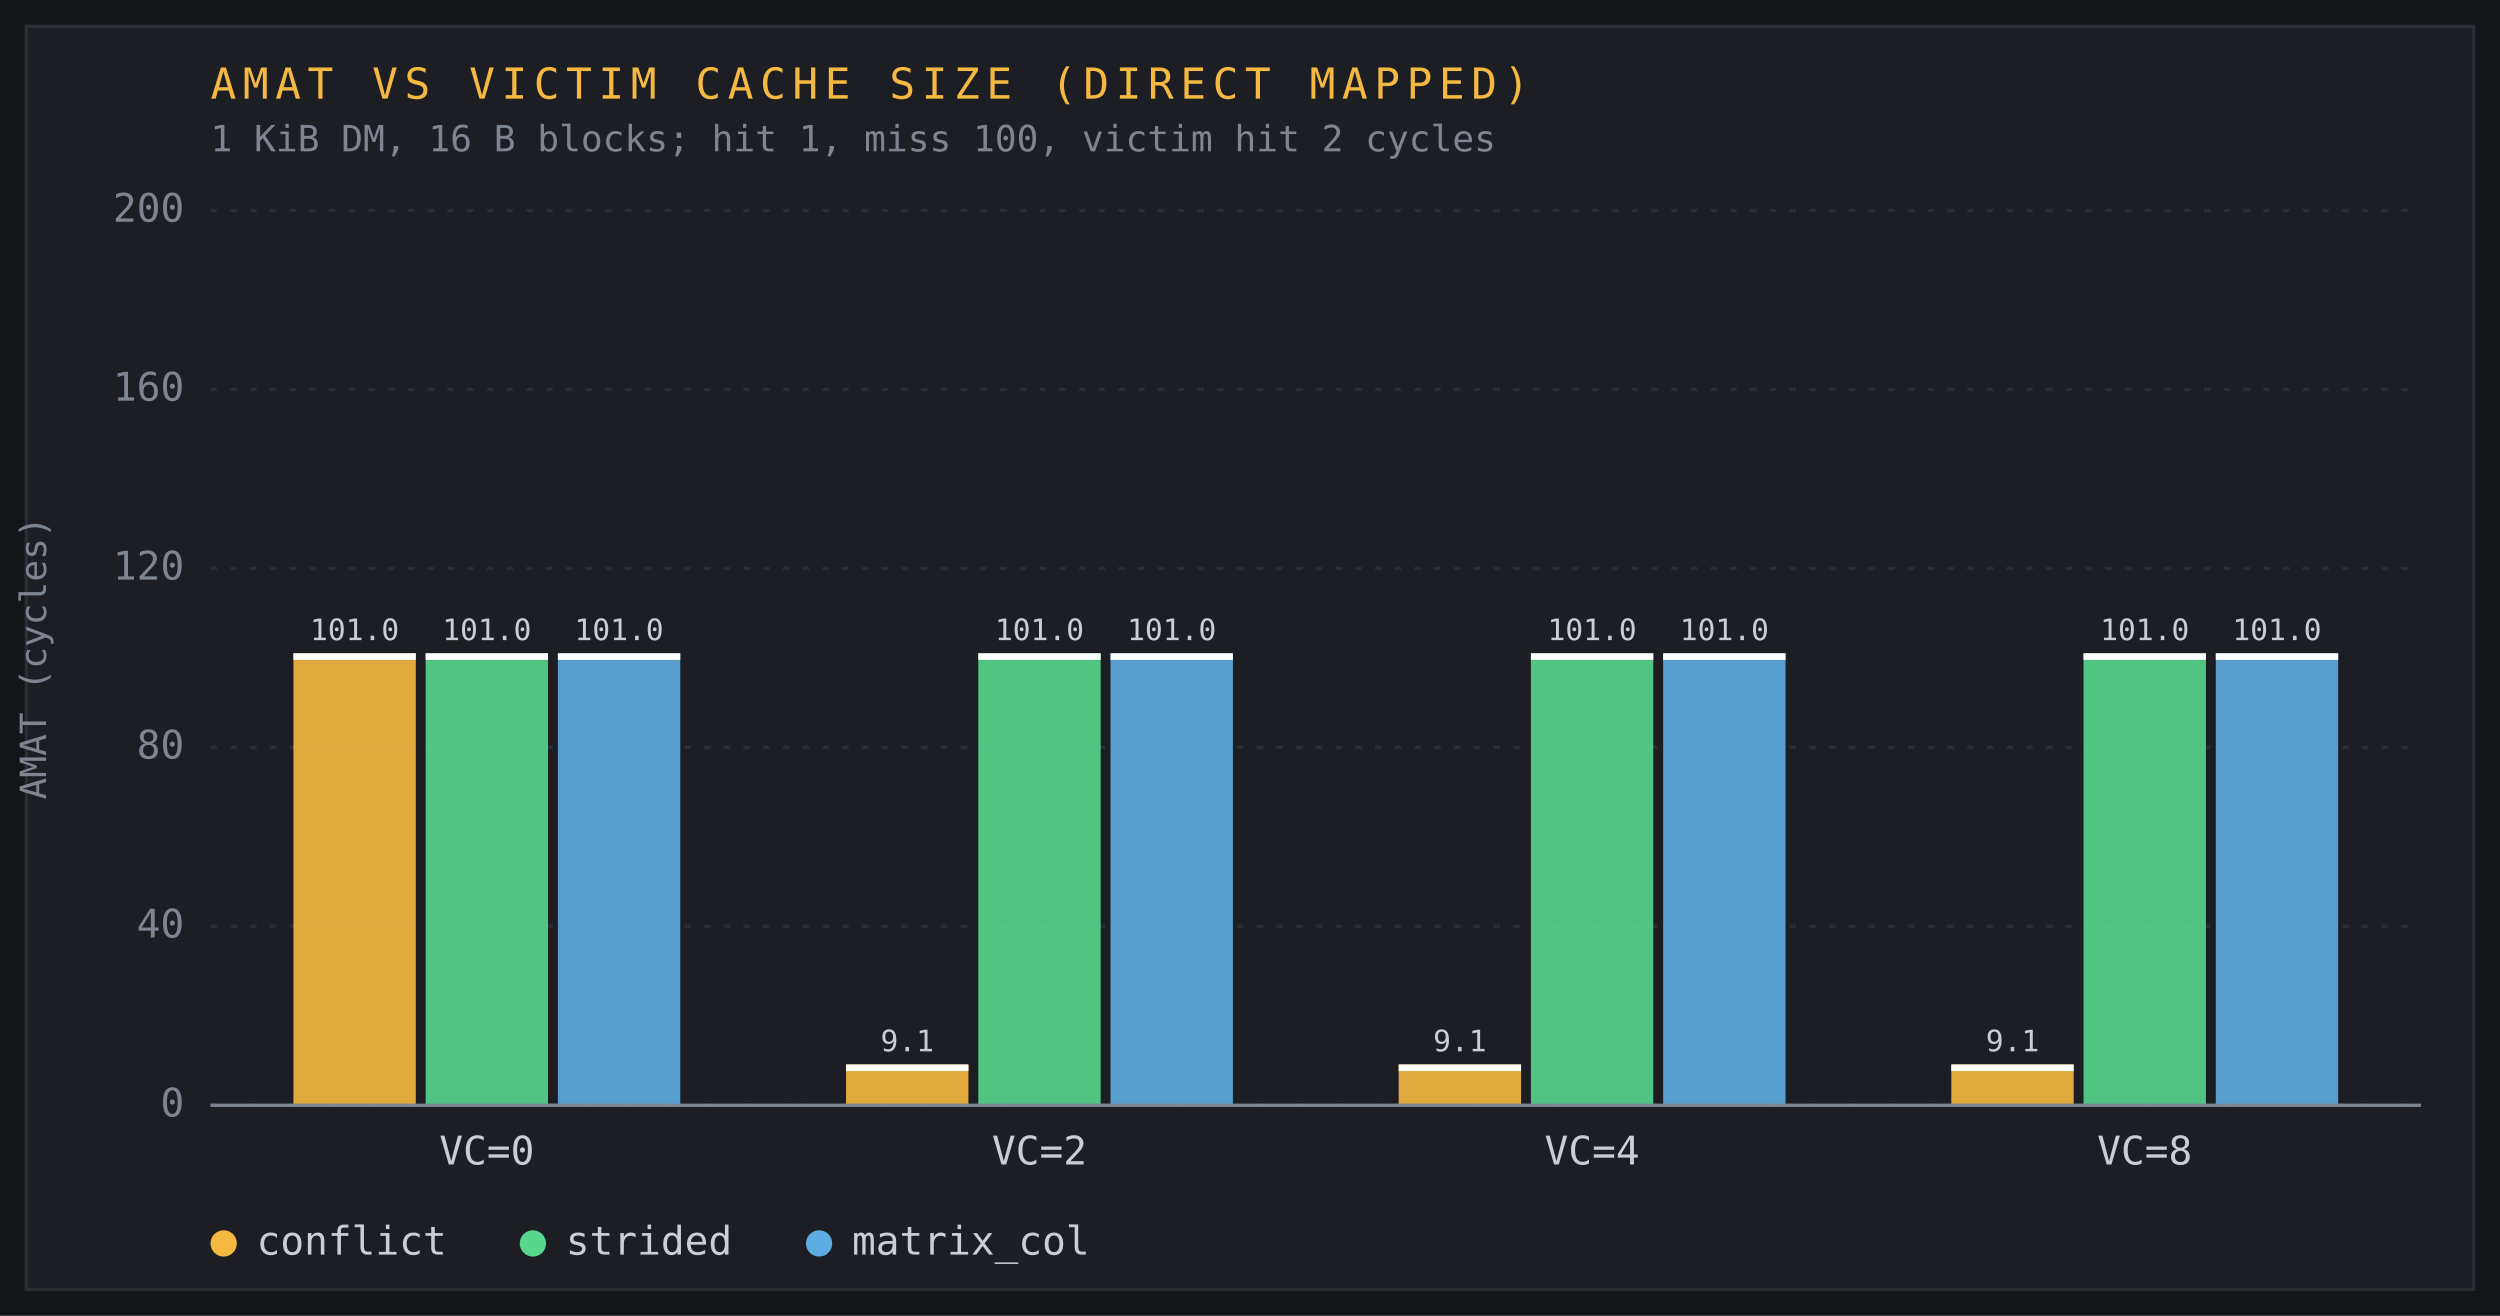
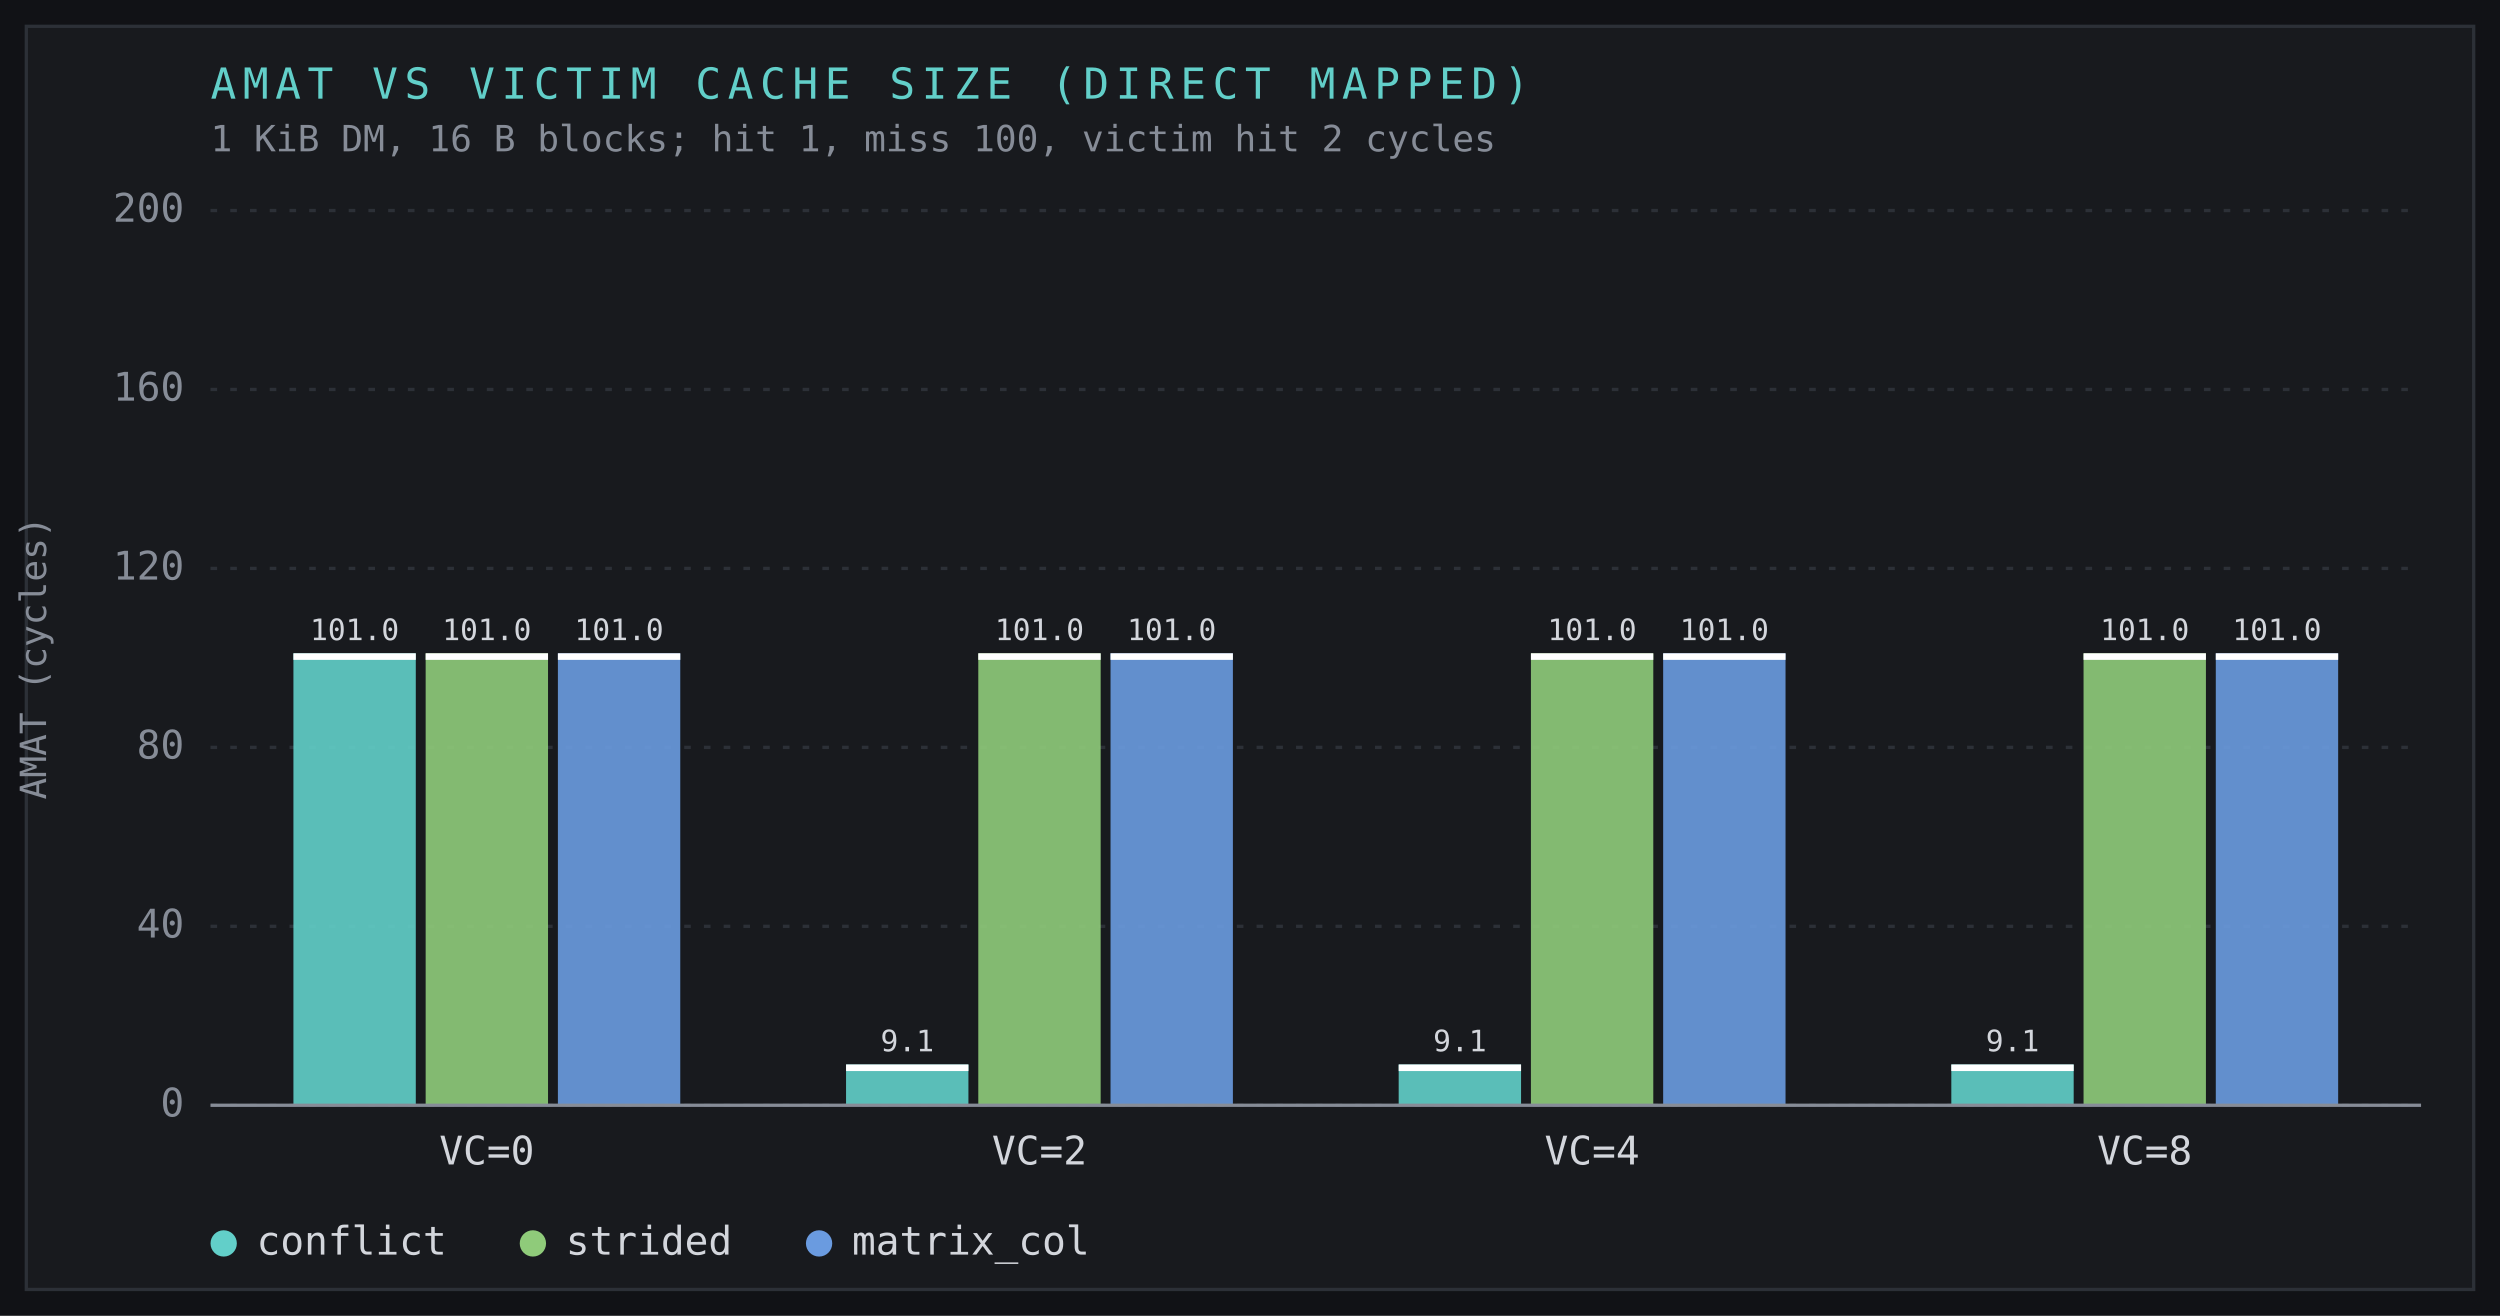
- <svg xmlns="http://www.w3.org/2000/svg" width="760" height="400" viewBox="0 0 760 400" font-family="'JetBrains Mono', 'SF Mono', Menlo, Consolas, monospace" font-size="12">
-   <rect width="100%" height="100%" fill="#141518" />
-   <rect x="8" y="8" width="744" height="384" fill="#1C1E23" stroke="#2A2D34" />
-   <text x="64" y="30" fill="#F5B942" font-size="13" letter-spacing="2">AMAT VS VICTIM CACHE SIZE (DIRECT MAPPED)</text>
-   <text x="64" y="46" fill="#7E8591" font-size="11">1 KiB DM, 16 B blocks; hit 1, miss 100, victim hit 2 cycles</text>
-   <line x1="64" y1="336.0" x2="736" y2="336.0" stroke="#2A2D34" stroke-dasharray="2 4" />
-   <text x="56" y="336.0" fill="#7E8591" text-anchor="end" dominant-baseline="middle">0</text>
-   <line x1="64" y1="281.6" x2="736" y2="281.6" stroke="#2A2D34" stroke-dasharray="2 4" />
-   <text x="56" y="281.6" fill="#7E8591" text-anchor="end" dominant-baseline="middle">40</text>
-   <line x1="64" y1="227.2" x2="736" y2="227.2" stroke="#2A2D34" stroke-dasharray="2 4" />
-   <text x="56" y="227.2" fill="#7E8591" text-anchor="end" dominant-baseline="middle">80</text>
-   <line x1="64" y1="172.8" x2="736" y2="172.8" stroke="#2A2D34" stroke-dasharray="2 4" />
-   <text x="56" y="172.8" fill="#7E8591" text-anchor="end" dominant-baseline="middle">120</text>
-   <line x1="64" y1="118.4" x2="736" y2="118.4" stroke="#2A2D34" stroke-dasharray="2 4" />
-   <text x="56" y="118.4" fill="#7E8591" text-anchor="end" dominant-baseline="middle">160</text>
-   <line x1="64" y1="64.0" x2="736" y2="64.0" stroke="#2A2D34" stroke-dasharray="2 4" />
-   <text x="56" y="64.0" fill="#7E8591" text-anchor="end" dominant-baseline="middle">200</text>
-   <text x="14" y="200" fill="#7E8591" font-size="11" transform="rotate(-90 14 200)" text-anchor="middle">AMAT (cycles)</text>
-   <rect x="89.2" y="198.6" width="37.2" height="137.4" fill="#F5B942" opacity="0.9" />
+ <svg xmlns="http://www.w3.org/2000/svg" width="760" height="400" viewBox="0 0 760 400" font-family="'IBM Plex Mono', 'SF Mono', Menlo, Consolas, monospace" font-size="12">
+   <rect width="100%" height="100%" fill="#111216" />
+   <rect x="8" y="8" width="744" height="384" fill="#181A1E" stroke="#2C3037" />
+   <text x="64" y="30" fill="#62CFC9" font-size="13" letter-spacing="2">AMAT VS VICTIM CACHE SIZE (DIRECT MAPPED)</text>
+   <text x="64" y="46" fill="#868C97" font-size="11">1 KiB DM, 16 B blocks; hit 1, miss 100, victim hit 2 cycles</text>
+   <line x1="64" y1="336.0" x2="736" y2="336.0" stroke="#2C3037" stroke-dasharray="2 4" />
+   <text x="56" y="336.0" fill="#868C97" text-anchor="end" dominant-baseline="middle">0</text>
+   <line x1="64" y1="281.6" x2="736" y2="281.6" stroke="#2C3037" stroke-dasharray="2 4" />
+   <text x="56" y="281.6" fill="#868C97" text-anchor="end" dominant-baseline="middle">40</text>
+   <line x1="64" y1="227.2" x2="736" y2="227.2" stroke="#2C3037" stroke-dasharray="2 4" />
+   <text x="56" y="227.2" fill="#868C97" text-anchor="end" dominant-baseline="middle">80</text>
+   <line x1="64" y1="172.8" x2="736" y2="172.8" stroke="#2C3037" stroke-dasharray="2 4" />
+   <text x="56" y="172.8" fill="#868C97" text-anchor="end" dominant-baseline="middle">120</text>
+   <line x1="64" y1="118.4" x2="736" y2="118.4" stroke="#2C3037" stroke-dasharray="2 4" />
+   <text x="56" y="118.4" fill="#868C97" text-anchor="end" dominant-baseline="middle">160</text>
+   <line x1="64" y1="64.0" x2="736" y2="64.0" stroke="#2C3037" stroke-dasharray="2 4" />
+   <text x="56" y="64.0" fill="#868C97" text-anchor="end" dominant-baseline="middle">200</text>
+   <text x="14" y="200" fill="#868C97" font-size="11" transform="rotate(-90 14 200)" text-anchor="middle">AMAT (cycles)</text>
+   <rect x="89.2" y="198.6" width="37.2" height="137.4" fill="#62CFC9" opacity="0.9" />
  <rect x="89.2" y="198.6" width="37.2" height="2" fill="#FFFFFF" />
-   <text x="107.8" y="194.6" fill="#C9CDD4" font-size="9" text-anchor="middle">101.0</text>
-   <rect x="129.4" y="198.6" width="37.2" height="137.4" fill="#58D68D" opacity="0.9" />
+   <text x="107.8" y="194.6" fill="#D3D6DC" font-size="9" text-anchor="middle">101.0</text>
+   <rect x="129.4" y="198.6" width="37.2" height="137.4" fill="#8FCB7A" opacity="0.9" />
  <rect x="129.4" y="198.6" width="37.2" height="2" fill="#FFFFFF" />
-   <text x="148.0" y="194.6" fill="#C9CDD4" font-size="9" text-anchor="middle">101.0</text>
-   <rect x="169.6" y="198.6" width="37.2" height="137.4" fill="#5DADE2" opacity="0.9" />
+   <text x="148.0" y="194.6" fill="#D3D6DC" font-size="9" text-anchor="middle">101.0</text>
+   <rect x="169.6" y="198.6" width="37.2" height="137.4" fill="#6A9BE0" opacity="0.9" />
  <rect x="169.6" y="198.6" width="37.2" height="2" fill="#FFFFFF" />
-   <text x="188.2" y="194.6" fill="#C9CDD4" font-size="9" text-anchor="middle">101.0</text>
-   <text x="148.0" y="354" fill="#C9CDD4" text-anchor="middle">VC=0</text>
-   <rect x="257.2" y="323.6" width="37.2" height="12.4" fill="#F5B942" opacity="0.9" />
+   <text x="188.2" y="194.6" fill="#D3D6DC" font-size="9" text-anchor="middle">101.0</text>
+   <text x="148.0" y="354" fill="#D3D6DC" text-anchor="middle">VC=0</text>
+   <rect x="257.2" y="323.6" width="37.2" height="12.4" fill="#62CFC9" opacity="0.9" />
  <rect x="257.2" y="323.6" width="37.2" height="2" fill="#FFFFFF" />
-   <text x="275.8" y="319.6" fill="#C9CDD4" font-size="9" text-anchor="middle">9.1</text>
-   <rect x="297.4" y="198.6" width="37.2" height="137.4" fill="#58D68D" opacity="0.9" />
+   <text x="275.8" y="319.6" fill="#D3D6DC" font-size="9" text-anchor="middle">9.1</text>
+   <rect x="297.4" y="198.6" width="37.2" height="137.4" fill="#8FCB7A" opacity="0.9" />
  <rect x="297.4" y="198.6" width="37.2" height="2" fill="#FFFFFF" />
-   <text x="316.0" y="194.6" fill="#C9CDD4" font-size="9" text-anchor="middle">101.0</text>
-   <rect x="337.6" y="198.6" width="37.2" height="137.4" fill="#5DADE2" opacity="0.9" />
+   <text x="316.0" y="194.6" fill="#D3D6DC" font-size="9" text-anchor="middle">101.0</text>
+   <rect x="337.6" y="198.6" width="37.2" height="137.4" fill="#6A9BE0" opacity="0.9" />
  <rect x="337.6" y="198.6" width="37.2" height="2" fill="#FFFFFF" />
-   <text x="356.2" y="194.6" fill="#C9CDD4" font-size="9" text-anchor="middle">101.0</text>
-   <text x="316.0" y="354" fill="#C9CDD4" text-anchor="middle">VC=2</text>
-   <rect x="425.2" y="323.6" width="37.2" height="12.4" fill="#F5B942" opacity="0.9" />
+   <text x="356.2" y="194.6" fill="#D3D6DC" font-size="9" text-anchor="middle">101.0</text>
+   <text x="316.0" y="354" fill="#D3D6DC" text-anchor="middle">VC=2</text>
+   <rect x="425.2" y="323.6" width="37.2" height="12.4" fill="#62CFC9" opacity="0.9" />
  <rect x="425.2" y="323.6" width="37.2" height="2" fill="#FFFFFF" />
-   <text x="443.8" y="319.6" fill="#C9CDD4" font-size="9" text-anchor="middle">9.1</text>
-   <rect x="465.4" y="198.6" width="37.2" height="137.4" fill="#58D68D" opacity="0.9" />
+   <text x="443.8" y="319.6" fill="#D3D6DC" font-size="9" text-anchor="middle">9.1</text>
+   <rect x="465.4" y="198.6" width="37.2" height="137.4" fill="#8FCB7A" opacity="0.9" />
  <rect x="465.4" y="198.6" width="37.2" height="2" fill="#FFFFFF" />
-   <text x="484.0" y="194.6" fill="#C9CDD4" font-size="9" text-anchor="middle">101.0</text>
-   <rect x="505.6" y="198.6" width="37.2" height="137.4" fill="#5DADE2" opacity="0.9" />
+   <text x="484.0" y="194.6" fill="#D3D6DC" font-size="9" text-anchor="middle">101.0</text>
+   <rect x="505.6" y="198.6" width="37.2" height="137.4" fill="#6A9BE0" opacity="0.9" />
  <rect x="505.6" y="198.6" width="37.2" height="2" fill="#FFFFFF" />
-   <text x="524.2" y="194.6" fill="#C9CDD4" font-size="9" text-anchor="middle">101.0</text>
-   <text x="484.0" y="354" fill="#C9CDD4" text-anchor="middle">VC=4</text>
-   <rect x="593.2" y="323.6" width="37.2" height="12.4" fill="#F5B942" opacity="0.9" />
+   <text x="524.2" y="194.6" fill="#D3D6DC" font-size="9" text-anchor="middle">101.0</text>
+   <text x="484.0" y="354" fill="#D3D6DC" text-anchor="middle">VC=4</text>
+   <rect x="593.2" y="323.6" width="37.2" height="12.4" fill="#62CFC9" opacity="0.9" />
  <rect x="593.2" y="323.6" width="37.2" height="2" fill="#FFFFFF" />
-   <text x="611.8" y="319.6" fill="#C9CDD4" font-size="9" text-anchor="middle">9.1</text>
-   <rect x="633.4" y="198.6" width="37.2" height="137.4" fill="#58D68D" opacity="0.9" />
+   <text x="611.8" y="319.6" fill="#D3D6DC" font-size="9" text-anchor="middle">9.1</text>
+   <rect x="633.4" y="198.6" width="37.2" height="137.4" fill="#8FCB7A" opacity="0.9" />
  <rect x="633.4" y="198.6" width="37.2" height="2" fill="#FFFFFF" />
-   <text x="652.0" y="194.6" fill="#C9CDD4" font-size="9" text-anchor="middle">101.0</text>
-   <rect x="673.6" y="198.6" width="37.2" height="137.4" fill="#5DADE2" opacity="0.9" />
+   <text x="652.0" y="194.6" fill="#D3D6DC" font-size="9" text-anchor="middle">101.0</text>
+   <rect x="673.6" y="198.6" width="37.2" height="137.4" fill="#6A9BE0" opacity="0.9" />
  <rect x="673.6" y="198.6" width="37.2" height="2" fill="#FFFFFF" />
-   <text x="692.2" y="194.6" fill="#C9CDD4" font-size="9" text-anchor="middle">101.0</text>
-   <text x="652.0" y="354" fill="#C9CDD4" text-anchor="middle">VC=8</text>
-   <line x1="64" y1="336" x2="736" y2="336" stroke="#7E8591" />
-   <circle cx="68" cy="378" r="4" fill="#F5B942" />
-   <text x="78" y="378" fill="#C9CDD4" dominant-baseline="middle">conflict</text>
-   <circle cx="162" cy="378" r="4" fill="#58D68D" />
-   <text x="172" y="378" fill="#C9CDD4" dominant-baseline="middle">strided</text>
-   <circle cx="249" cy="378" r="4" fill="#5DADE2" />
-   <text x="259" y="378" fill="#C9CDD4" dominant-baseline="middle">matrix_col</text>
+   <text x="692.2" y="194.6" fill="#D3D6DC" font-size="9" text-anchor="middle">101.0</text>
+   <text x="652.0" y="354" fill="#D3D6DC" text-anchor="middle">VC=8</text>
+   <line x1="64" y1="336" x2="736" y2="336" stroke="#868C97" />
+   <circle cx="68" cy="378" r="4" fill="#62CFC9" />
+   <text x="78" y="378" fill="#D3D6DC" dominant-baseline="middle">conflict</text>
+   <circle cx="162" cy="378" r="4" fill="#8FCB7A" />
+   <text x="172" y="378" fill="#D3D6DC" dominant-baseline="middle">strided</text>
+   <circle cx="249" cy="378" r="4" fill="#6A9BE0" />
+   <text x="259" y="378" fill="#D3D6DC" dominant-baseline="middle">matrix_col</text>
</svg>
